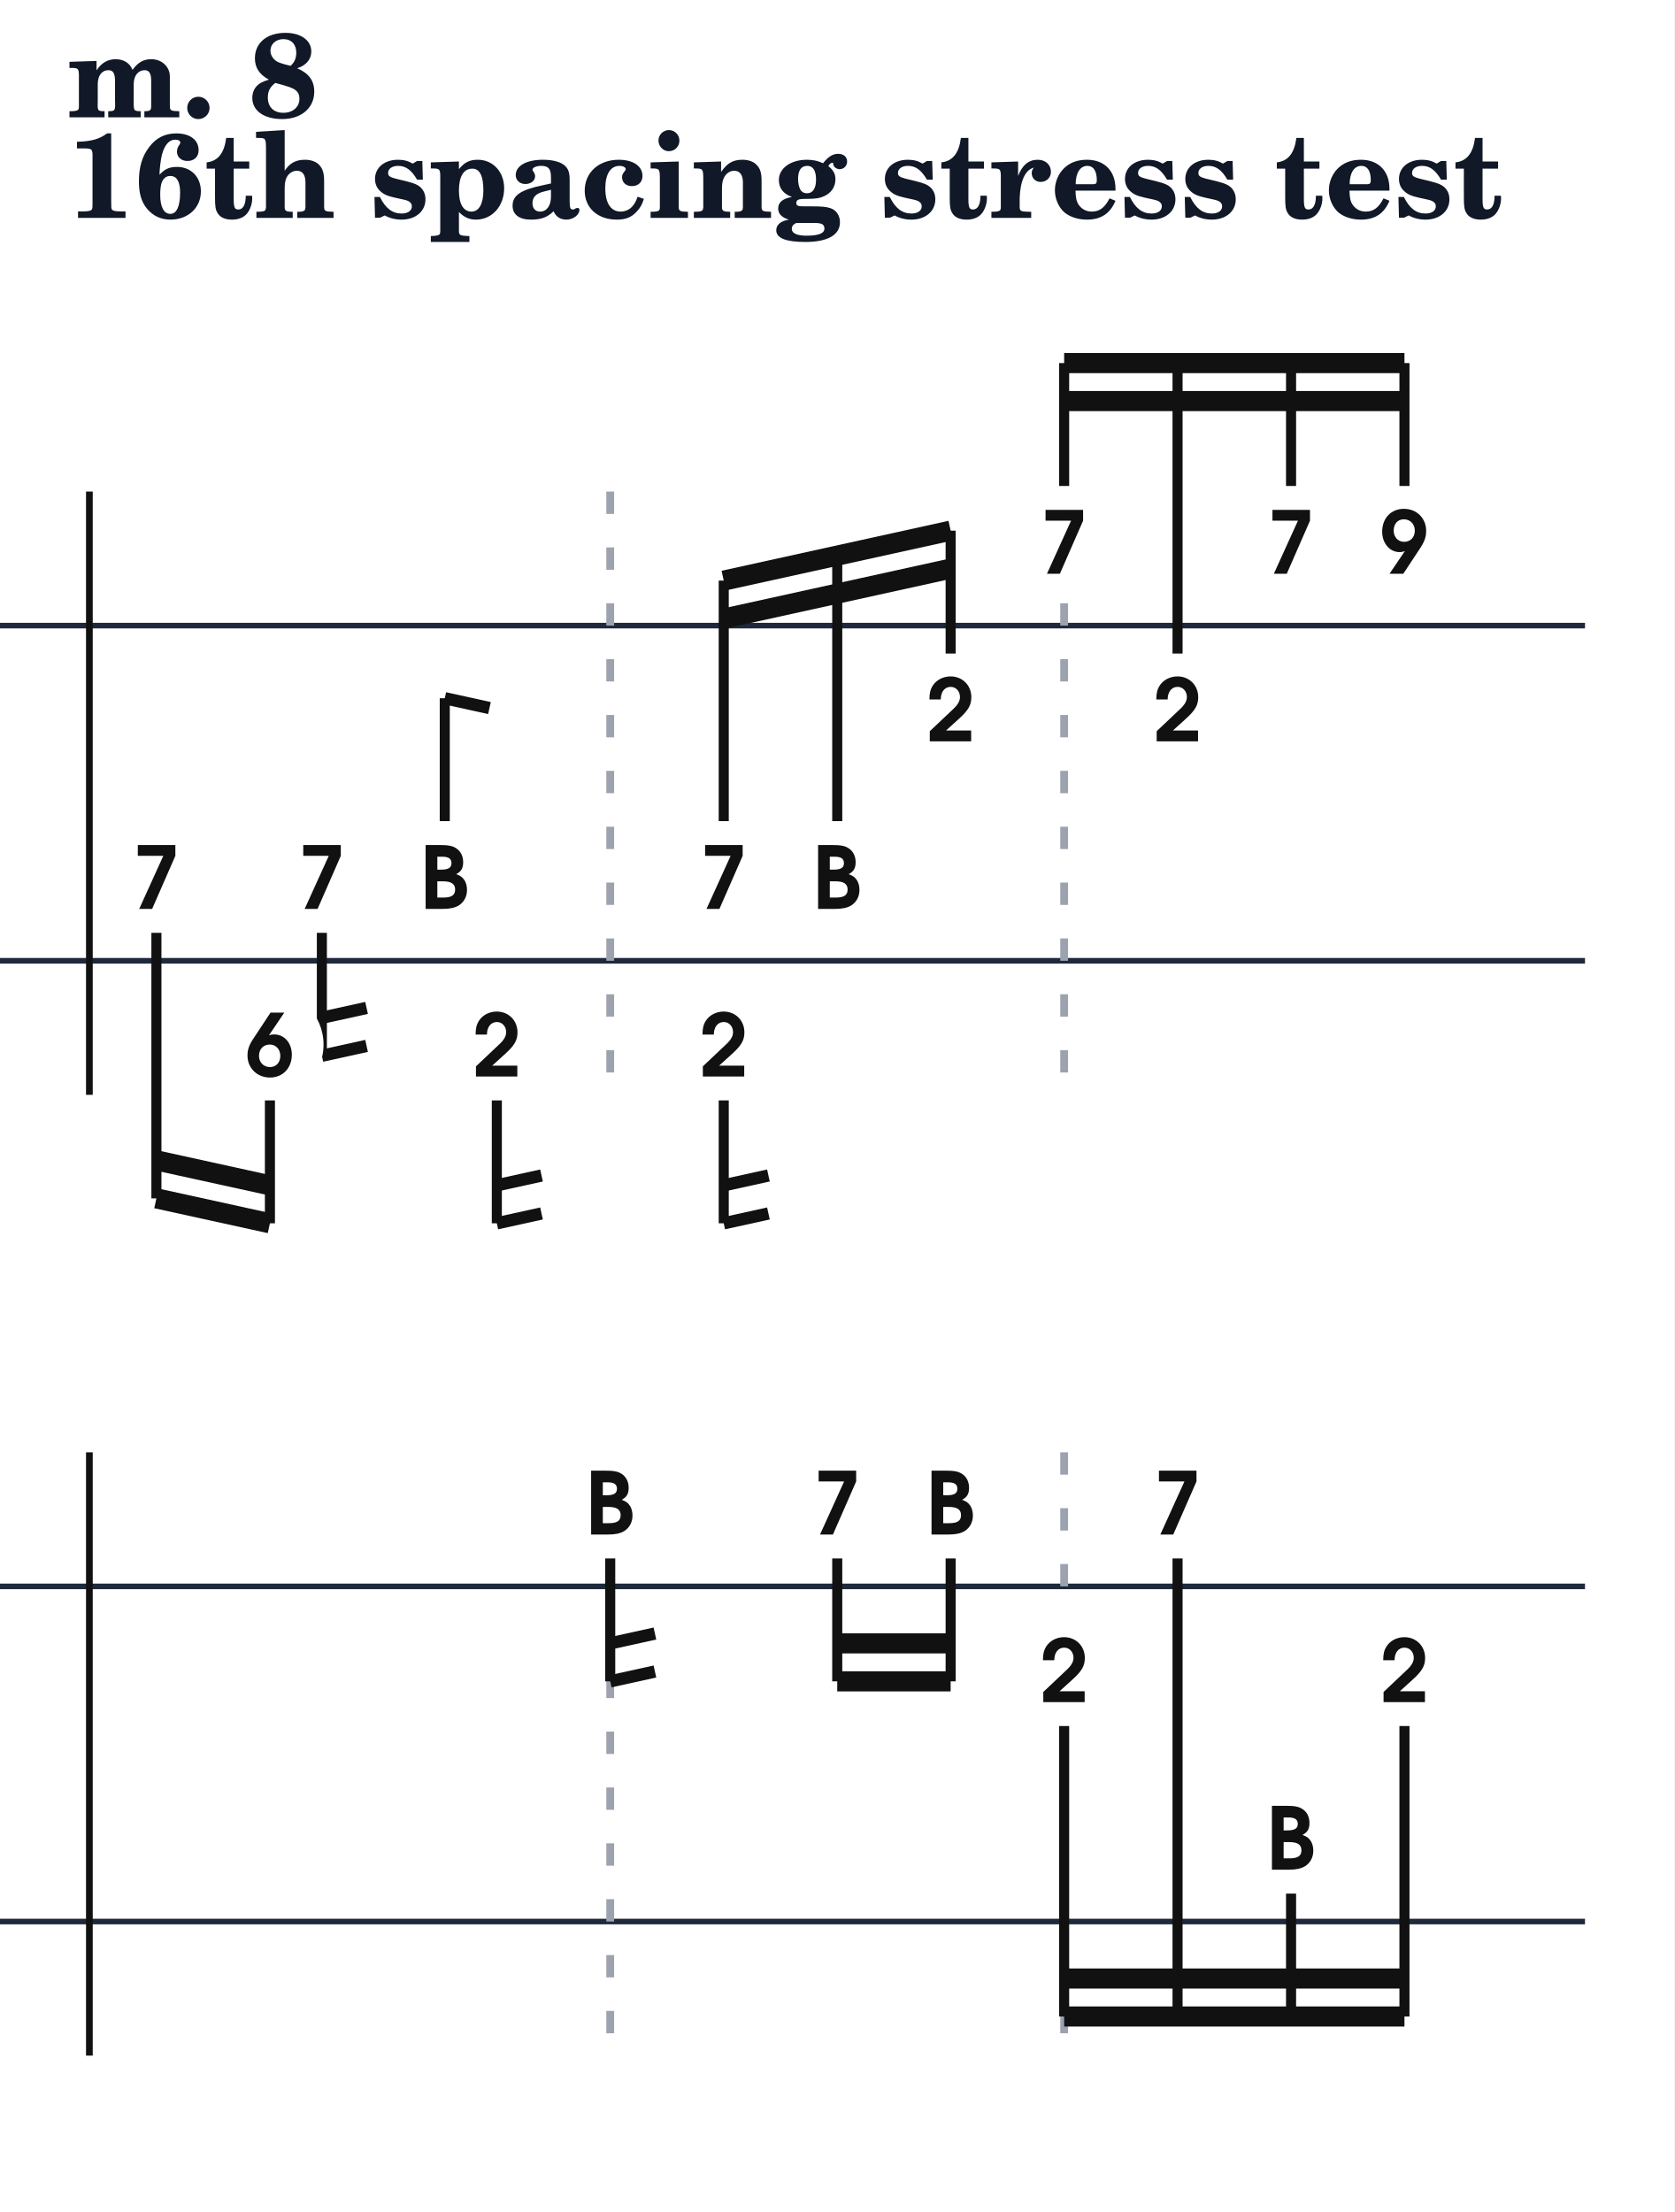
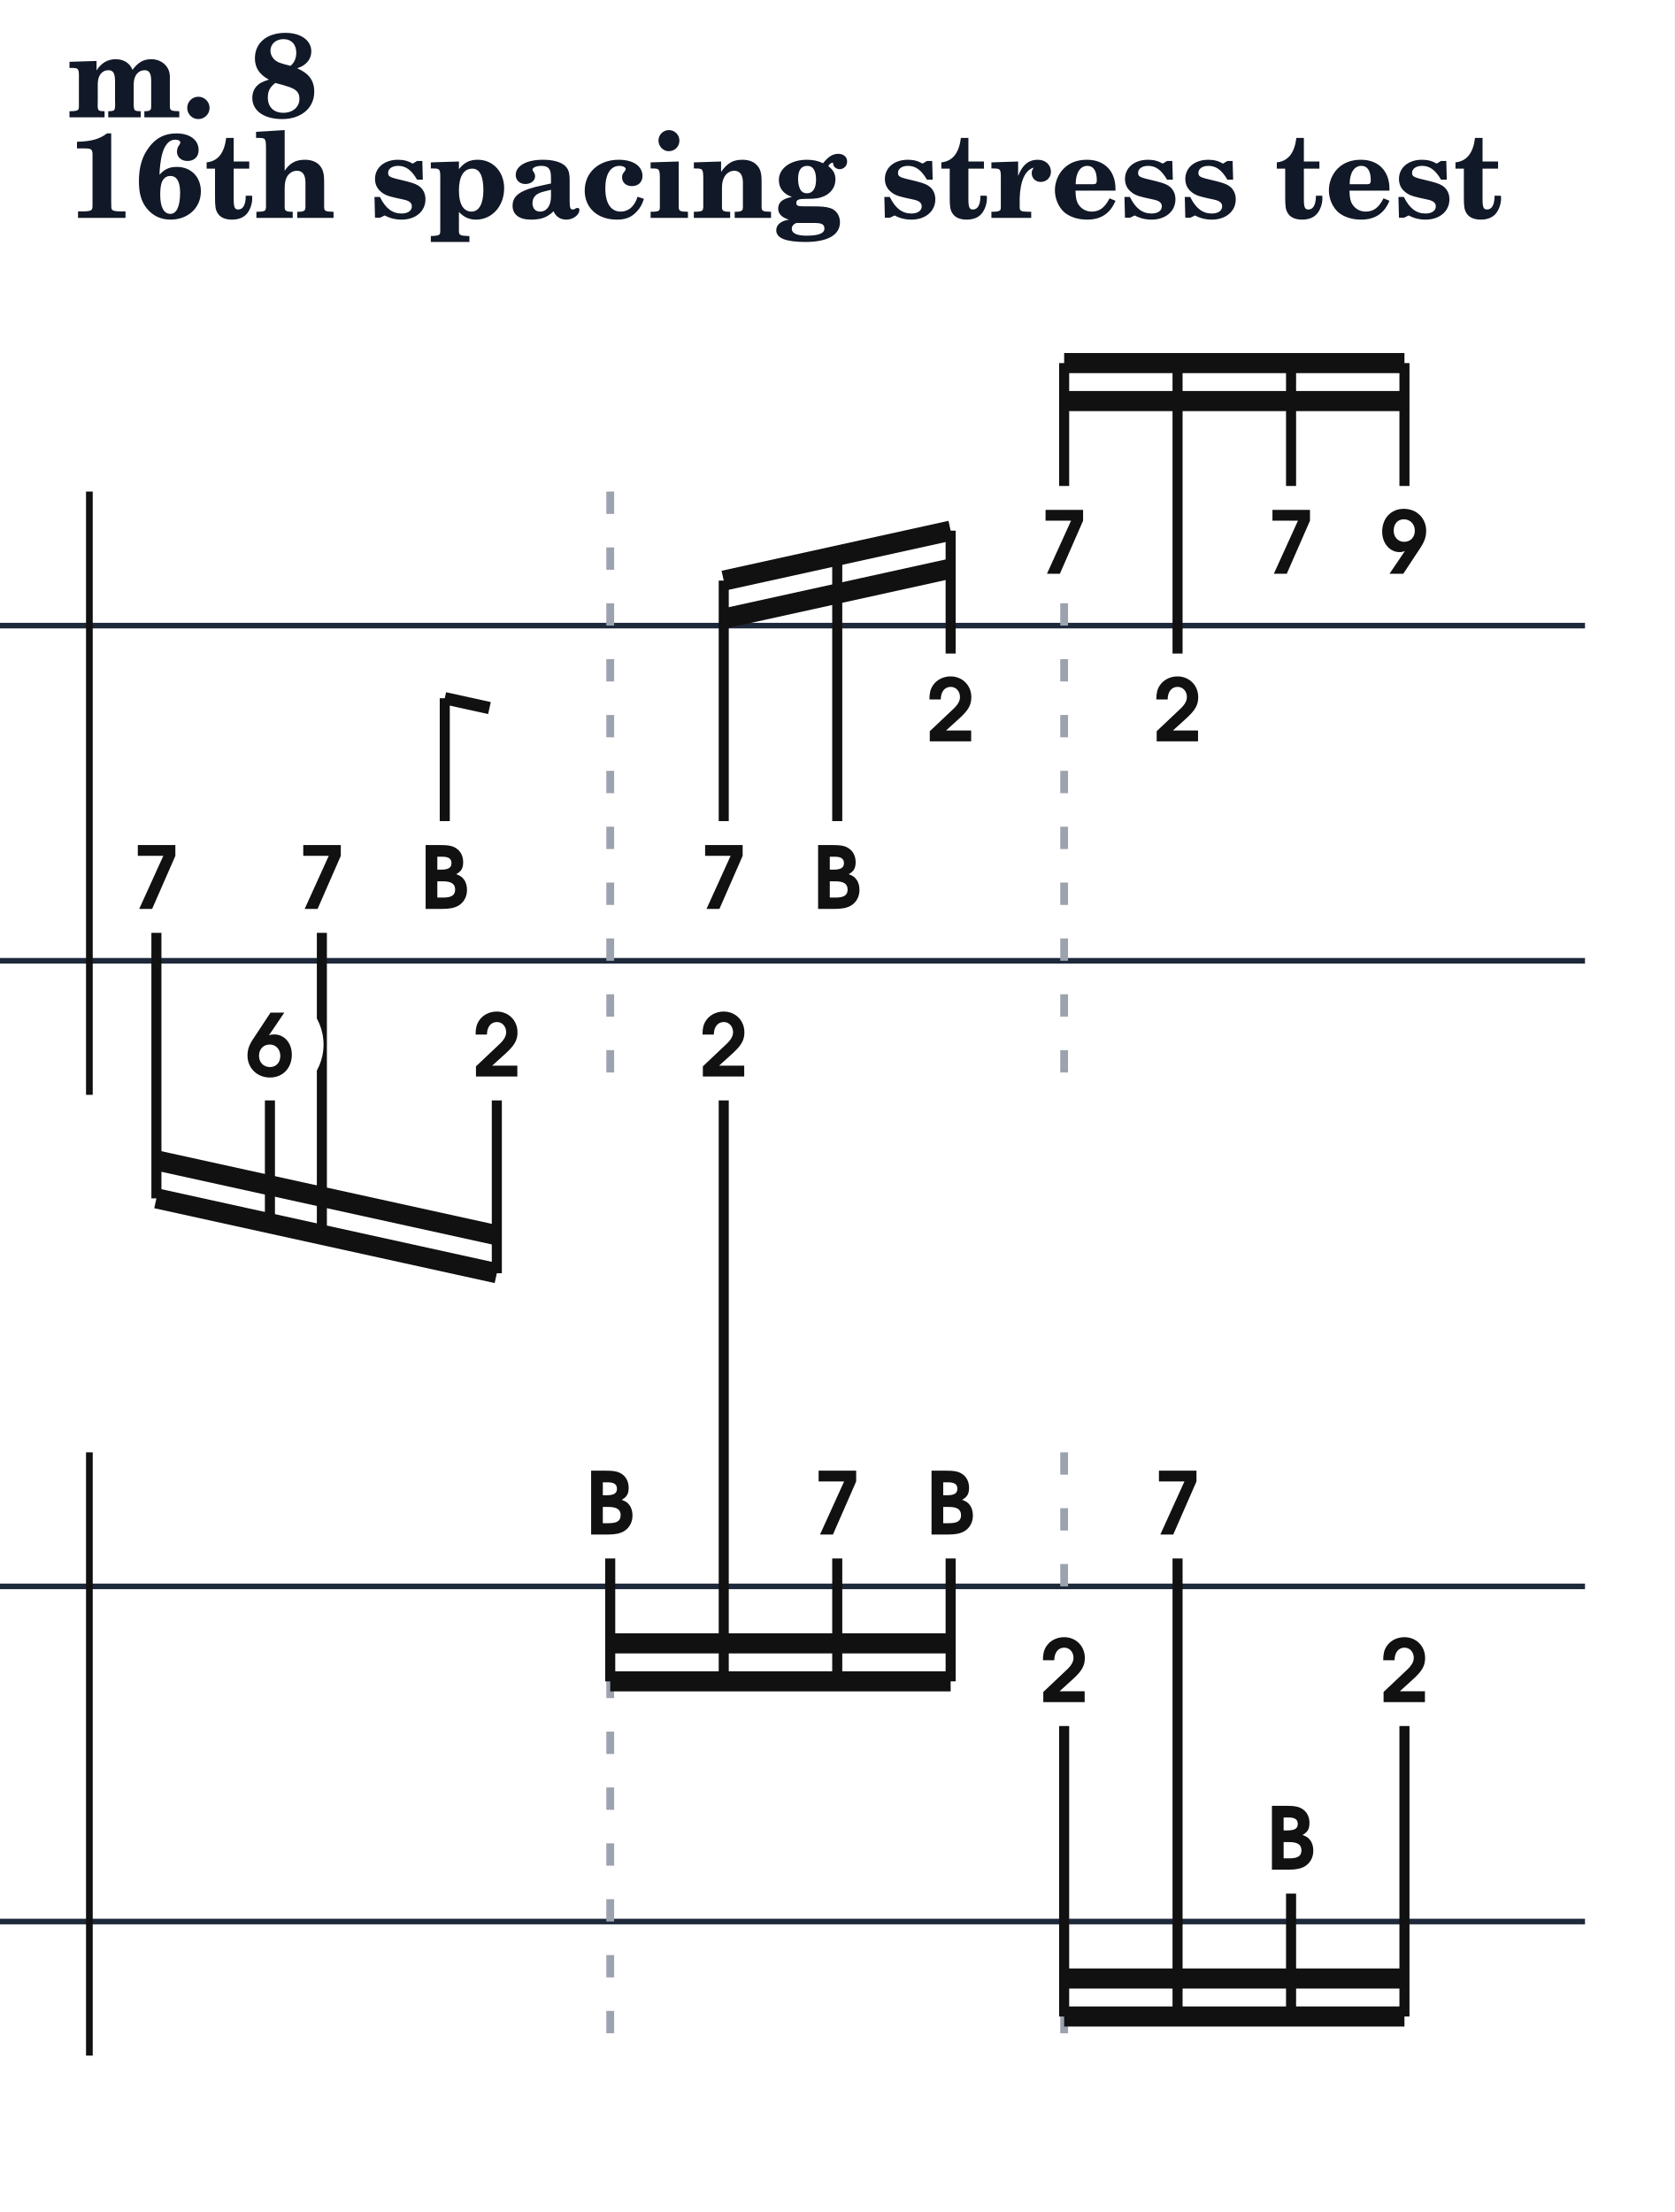
<svg xmlns="http://www.w3.org/2000/svg" viewBox="429.41 290.63 149.87 198.00" width="149.87pt" height="198.00pt" style="background:#FFFFFF;">
  <defs>
    <style>
      .janko-title { font-family: "Century Schoolbook", "Baskerville", "Liberation Serif", "DejaVu Serif", "Times New Roman", Georgia, serif; font-weight: 600; font-size: 11pt; letter-spacing: 0.3px; fill: #111111; }
      .janko-subtitle { font-family: "Century Schoolbook", "Baskerville", "Liberation Serif", "DejaVu Serif", "Times New Roman", Georgia, serif; font-style: italic; font-size: 8.5pt; fill: #333333; }
      .janko-meta { font-family: "Century Schoolbook", "Baskerville", "Liberation Serif", "DejaVu Serif", "Times New Roman", Georgia, serif; font-style: italic; font-size: 8pt; fill: #222222; }
-       .janko-measure-num { font-family: "Century Schoolbook", "Baskerville", "Liberation Serif", "DejaVu Serif", "Times New Roman", Georgia, serif; font-style: italic; font-size: 8.5pt; fill: #444444; font-weight: bold; }
+       .janko-running-head { font-family: "Century Schoolbook", "Baskerville", "Liberation Serif", "DejaVu Serif", "Times New Roman", Georgia, serif; font-style: italic; font-size: 7pt; fill: #555555; }
+       .janko-page-num { font-family: "Century Schoolbook", "Baskerville", "Liberation Serif", "DejaVu Serif", "Times New Roman", Georgia, serif; font-style: italic; font-size: 8pt; fill: #666666; font-weight: 400; }
+       .janko-measure-num { font-family: "Century Schoolbook", "Baskerville", "Liberation Serif", "DejaVu Serif", "Times New Roman", Georgia, serif; font-style: italic; font-size: 8.5pt; fill: #555555; font-weight: normal; }
      .janko-octave-label { font-family: "DejaVu Sans Mono", monospace; font-size: 7.5pt; font-weight: bold; fill: #6B7280; }
      .janko-hand-label { font-family: "Century Schoolbook", "Baskerville", "Liberation Serif", "DejaVu Serif", "Times New Roman", Georgia, serif; font-style: italic; font-size: 8pt; fill: #555555; }
      .janko-ts-num { font-family: "Century Schoolbook", "Baskerville", "Liberation Serif", "DejaVu Serif", "Times New Roman", Georgia, serif; font-weight: bold; font-size: 14pt; fill: #111111; text-anchor: middle; }
      .janko-caption { font-family: "Century Schoolbook", "Baskerville", "Liberation Serif", "DejaVu Serif", "Times New Roman", Georgia, serif; font-weight: 600; font-size: 8pt; fill: #111827; }
      .janko-caption-sub { font-family: "Century Schoolbook", "Baskerville", "Liberation Serif", "DejaVu Serif", "Times New Roman", Georgia, serif; font-style: italic; font-size: 7.5pt; fill: #4B5563; }
      .janko-digit { font-family: "URW Gothic", "Century Gothic", "ITC Avant Garde Gothic", "Avant Garde", sans-serif; text-anchor: middle; font-weight: bold; }
    </style>
  </defs>
  <rect x="429.41" y="290.63" width="149.87" height="198.00" fill="#FFFFFF" />
  <text x="435.41" y="301.13" class="janko-caption" font-size="7.00pt">m. 8</text>
  <text x="435.41" y="310.13" class="janko-caption" font-size="7.00pt">16th spacing stress test</text>
  <g class="janko-crop-body">
    <g id="system-2">
-       <text class="janko-measure-num" x="33.80" y="316.63">5</text>
+       <text class="janko-measure-num" x="29.80" y="316.63">5</text>
      <g class="janko-staff-lines">
        <line x1="35.80" y1="346.63" x2="571.28" y2="346.63" stroke="#1E293B" stroke-width="0.50" />
        <line x1="35.80" y1="462.63" x2="571.28" y2="462.63" stroke="#1E293B" stroke-width="0.50" />
        <line x1="35.80" y1="376.63" x2="571.28" y2="376.63" stroke="#1E293B" stroke-width="0.50" />
        <line x1="35.80" y1="432.63" x2="571.28" y2="432.63" stroke="#1E293B" stroke-width="0.50" />
      </g>
      <g class="janko-beat-grid">
        <line class="janko-beat-line" x1="82.42" y1="334.63" x2="82.42" y2="388.63" stroke="#9CA3AF" stroke-width="0.70" stroke-dasharray="2,3" />
        <line class="janko-beat-line" x1="82.42" y1="420.63" x2="82.42" y2="474.63" stroke="#9CA3AF" stroke-width="0.70" stroke-dasharray="2,3" />
        <line class="janko-beat-line" x1="123.05" y1="334.63" x2="123.05" y2="388.63" stroke="#9CA3AF" stroke-width="0.70" stroke-dasharray="2,3" />
        <line class="janko-beat-line" x1="123.05" y1="420.63" x2="123.05" y2="474.63" stroke="#9CA3AF" stroke-width="0.70" stroke-dasharray="2,3" />
        <line class="janko-beat-line" x1="216.29" y1="334.63" x2="216.29" y2="388.63" stroke="#9CA3AF" stroke-width="0.70" stroke-dasharray="2,3" />
        <line class="janko-beat-line" x1="216.29" y1="420.63" x2="216.29" y2="474.63" stroke="#9CA3AF" stroke-width="0.70" stroke-dasharray="2,3" />
        <line class="janko-beat-line" x1="256.92" y1="334.63" x2="256.92" y2="388.63" stroke="#9CA3AF" stroke-width="0.70" stroke-dasharray="2,3" />
        <line class="janko-beat-line" x1="256.92" y1="420.63" x2="256.92" y2="474.63" stroke="#9CA3AF" stroke-width="0.70" stroke-dasharray="2,3" />
        <line class="janko-beat-line" x1="350.16" y1="334.63" x2="350.16" y2="388.63" stroke="#9CA3AF" stroke-width="0.70" stroke-dasharray="2,3" />
        <line class="janko-beat-line" x1="350.16" y1="420.63" x2="350.16" y2="474.63" stroke="#9CA3AF" stroke-width="0.70" stroke-dasharray="2,3" />
        <line class="janko-beat-line" x1="390.79" y1="334.63" x2="390.79" y2="388.63" stroke="#9CA3AF" stroke-width="0.70" stroke-dasharray="2,3" />
        <line class="janko-beat-line" x1="390.79" y1="420.63" x2="390.79" y2="474.63" stroke="#9CA3AF" stroke-width="0.70" stroke-dasharray="2,3" />
        <line class="janko-beat-line" x1="484.03" y1="334.63" x2="484.03" y2="388.63" stroke="#9CA3AF" stroke-width="0.70" stroke-dasharray="2,3" />
        <line class="janko-beat-line" x1="484.03" y1="420.63" x2="484.03" y2="474.63" stroke="#9CA3AF" stroke-width="0.70" stroke-dasharray="2,3" />
        <line class="janko-beat-line" x1="524.66" y1="334.63" x2="524.66" y2="388.63" stroke="#9CA3AF" stroke-width="0.70" stroke-dasharray="2,3" />
        <line class="janko-beat-line" x1="524.66" y1="420.63" x2="524.66" y2="474.63" stroke="#9CA3AF" stroke-width="0.70" stroke-dasharray="2,3" />
      </g>
      <g class="janko-barlines">
        <line class="janko-barline" x1="169.67" y1="334.63" x2="169.67" y2="388.63" stroke="#111111" stroke-width="0.60" />
        <line class="janko-barline" x1="169.67" y1="420.63" x2="169.67" y2="474.63" stroke="#111111" stroke-width="0.60" />
        <line class="janko-barline" x1="303.54" y1="334.63" x2="303.54" y2="388.63" stroke="#111111" stroke-width="0.60" />
        <line class="janko-barline" x1="303.54" y1="420.63" x2="303.54" y2="474.63" stroke="#111111" stroke-width="0.60" />
        <line class="janko-barline" x1="437.41" y1="334.63" x2="437.41" y2="388.63" stroke="#111111" stroke-width="0.60" />
        <line class="janko-barline" x1="437.41" y1="420.63" x2="437.41" y2="474.63" stroke="#111111" stroke-width="0.60" />
      </g>
      <g class="janko-notes">
        <g class="janko-beam-group">
-           <line class="janko-stem" x1="41.80" y1="450.13" x2="41.80" y2="439.13" stroke="#111111" stroke-width="0.90" />
-           <line class="janko-stem" x1="51.96" y1="450.13" x2="51.96" y2="439.13" stroke="#111111" stroke-width="0.90" />
-           <line class="janko-beam" x1="41.80" y1="439.13" x2="51.96" y2="439.13" stroke="#111111" stroke-width="1.80" stroke-linecap="butt" />
-           <line class="janko-beam-secondary" x1="41.80" y1="442.53" x2="51.96" y2="442.53" stroke="#111111" stroke-width="1.80" stroke-linecap="butt" />
-         </g>
-         <g class="janko-beam-group">
+           <line class="janko-stem" x1="41.80" y1="450.13" x2="41.80" y2="342.60" stroke="#111111" stroke-width="0.90" />
+           <line class="janko-stem" x1="51.96" y1="450.13" x2="51.96" y2="340.36" stroke="#111111" stroke-width="0.90" />
          <line class="janko-stem" x1="62.11" y1="349.13" x2="62.11" y2="338.13" stroke="#111111" stroke-width="0.90" />
-           <line class="janko-stem" x1="72.27" y1="349.13" x2="72.27" y2="338.13" stroke="#111111" stroke-width="0.90" />
-           <line class="janko-beam" x1="62.11" y1="338.13" x2="72.27" y2="338.13" stroke="#111111" stroke-width="1.80" stroke-linecap="butt" />
-           <line class="janko-beam-secondary" x1="62.11" y1="341.53" x2="72.27" y2="341.53" stroke="#111111" stroke-width="1.80" stroke-linecap="butt" />
+           <line class="janko-stem" x1="72.27" y1="349.13" x2="72.27" y2="335.90" stroke="#111111" stroke-width="0.90" />
+           <line class="janko-beam" x1="41.80" y1="342.60" x2="72.27" y2="335.90" stroke="#111111" stroke-width="1.80" stroke-linecap="butt" />
+           <line class="janko-beam-secondary" x1="41.80" y1="346.00" x2="72.27" y2="339.30" stroke="#111111" stroke-width="1.80" stroke-linecap="butt" />
        </g>
        <g class="janko-beam-group">
          <line class="janko-stem" x1="82.42" y1="349.13" x2="82.42" y2="338.13" stroke="#111111" stroke-width="0.90" />
          <line class="janko-stem" x1="102.73" y1="364.13" x2="102.73" y2="342.60" stroke="#111111" stroke-width="0.90" />
          <line class="janko-beam" x1="82.42" y1="338.13" x2="102.73" y2="342.60" stroke="#111111" stroke-width="1.80" stroke-linecap="butt" />
        </g>
        <g class="janko-beam-group">
          <line class="janko-stem" x1="92.58" y1="445.13" x2="92.58" y2="456.13" stroke="#111111" stroke-width="0.90" />
          <line class="janko-stem" x1="102.73" y1="445.13" x2="102.73" y2="456.13" stroke="#111111" stroke-width="0.90" />
          <line class="janko-stem" x1="112.89" y1="445.13" x2="112.89" y2="456.13" stroke="#111111" stroke-width="0.90" />
          <line class="janko-beam" x1="92.58" y1="456.13" x2="112.89" y2="456.13" stroke="#111111" stroke-width="1.80" stroke-linecap="butt" />
          <line class="janko-beam-secondary" x1="92.58" y1="452.73" x2="112.89" y2="452.73" stroke="#111111" stroke-width="1.80" stroke-linecap="butt" />
        </g>
        <g class="janko-beam-group">
          <line class="janko-stem" x1="117.55" y1="430.13" x2="117.55" y2="449.85" stroke="#111111" stroke-width="0.90" />
          <line class="janko-stem" x1="138.15" y1="430.13" x2="138.15" y2="449.85" stroke="#111111" stroke-width="0.90" />
          <line class="janko-stem" x1="147.75" y1="430.13" x2="147.75" y2="449.85" stroke="#111111" stroke-width="0.90" />
          <line class="janko-stem" x1="157.35" y1="430.13" x2="157.35" y2="449.85" stroke="#111111" stroke-width="0.90" />
          <line class="janko-beam" x1="117.55" y1="449.85" x2="157.35" y2="449.85" stroke="#111111" stroke-width="1.80" stroke-linecap="butt" />
          <line class="janko-beam-secondary" x1="117.55" y1="446.45" x2="157.35" y2="446.45" stroke="#111111" stroke-width="1.80" stroke-linecap="butt" />
        </g>
        <g class="janko-beam-group">
+           <line class="janko-stem" x1="128.55" y1="420.13" x2="128.55" y2="342.35" stroke="#111111" stroke-width="0.90" />
+           <line class="janko-stem" x1="147.75" y1="349.13" x2="147.75" y2="338.13" stroke="#111111" stroke-width="0.90" />
+           <line class="janko-beam" x1="128.55" y1="342.35" x2="147.75" y2="338.13" stroke="#111111" stroke-width="1.80" stroke-linecap="butt" />
+         </g>
+         <g class="janko-beam-group">
          <line class="janko-stem" x1="175.67" y1="445.13" x2="175.67" y2="468.90" stroke="#111111" stroke-width="0.90" />
          <line class="janko-stem" x1="185.83" y1="460.13" x2="185.83" y2="471.13" stroke="#111111" stroke-width="0.90" />
          <line class="janko-beam" x1="175.67" y1="468.90" x2="185.83" y2="471.13" stroke="#111111" stroke-width="1.80" stroke-linecap="butt" />
          <line class="janko-beam-secondary" x1="175.67" y1="465.50" x2="185.83" y2="467.73" stroke="#111111" stroke-width="1.80" stroke-linecap="butt" />
        </g>
        <g class="janko-beam-group">
          <line class="janko-stem" x1="195.98" y1="349.13" x2="195.98" y2="338.13" stroke="#111111" stroke-width="0.90" />
          <line class="janko-stem" x1="206.14" y1="349.13" x2="206.14" y2="338.13" stroke="#111111" stroke-width="0.90" />
          <line class="janko-beam" x1="195.98" y1="338.13" x2="206.14" y2="338.13" stroke="#111111" stroke-width="1.80" stroke-linecap="butt" />
          <line class="janko-beam-secondary" x1="195.98" y1="341.53" x2="206.14" y2="341.53" stroke="#111111" stroke-width="1.80" stroke-linecap="butt" />
        </g>
        <g class="janko-beam-group">
          <line class="janko-stem" x1="216.29" y1="349.13" x2="216.29" y2="338.13" stroke="#111111" stroke-width="0.90" />
          <line class="janko-stem" x1="236.61" y1="364.13" x2="236.61" y2="342.60" stroke="#111111" stroke-width="0.90" />
          <line class="janko-beam" x1="216.29" y1="338.13" x2="236.61" y2="342.60" stroke="#111111" stroke-width="1.80" stroke-linecap="butt" />
        </g>
        <g class="janko-beam-group">
          <line class="janko-stem" x1="226.45" y1="445.13" x2="226.45" y2="458.36" stroke="#111111" stroke-width="0.90" />
          <line class="janko-stem" x1="236.61" y1="445.13" x2="236.61" y2="456.13" stroke="#111111" stroke-width="0.90" />
          <line class="janko-stem" x1="246.76" y1="430.13" x2="246.76" y2="453.90" stroke="#111111" stroke-width="0.90" />
          <line class="janko-beam" x1="226.45" y1="458.36" x2="246.76" y2="453.90" stroke="#111111" stroke-width="1.80" stroke-linecap="butt" />
          <line class="janko-beam-secondary" x1="226.45" y1="454.96" x2="246.76" y2="450.50" stroke="#111111" stroke-width="1.80" stroke-linecap="butt" />
        </g>
        <g class="janko-beam-group">
          <line class="janko-stem" x1="256.92" y1="379.13" x2="256.92" y2="342.60" stroke="#111111" stroke-width="0.90" />
          <line class="janko-stem" x1="277.23" y1="349.13" x2="277.23" y2="338.13" stroke="#111111" stroke-width="0.90" />
          <line class="janko-beam" x1="256.92" y1="342.60" x2="277.23" y2="338.13" stroke="#111111" stroke-width="1.80" stroke-linecap="butt" />
        </g>
        <g class="janko-beam-group">
          <line class="janko-stem" x1="256.92" y1="430.13" x2="256.92" y2="441.13" stroke="#111111" stroke-width="0.90" />
          <line class="janko-stem" x1="267.07" y1="430.13" x2="267.07" y2="441.13" stroke="#111111" stroke-width="0.90" />
-           <line class="janko-beam" x1="256.92" y1="441.13" x2="267.07" y2="441.13" stroke="#111111" stroke-width="1.80" stroke-linecap="butt" />
-           <line class="janko-beam-secondary" x1="256.92" y1="437.73" x2="267.07" y2="437.73" stroke="#111111" stroke-width="1.80" stroke-linecap="butt" />
+           <line class="janko-stem" x1="277.23" y1="389.13" x2="277.23" y2="441.13" stroke="#111111" stroke-width="0.90" />
+           <line class="janko-stem" x1="287.38" y1="430.13" x2="287.38" y2="441.13" stroke="#111111" stroke-width="0.90" />
+           <line class="janko-beam" x1="256.92" y1="441.13" x2="287.38" y2="441.13" stroke="#111111" stroke-width="1.80" stroke-linecap="butt" />
+           <line class="janko-beam-secondary" x1="256.92" y1="437.73" x2="287.38" y2="437.73" stroke="#111111" stroke-width="1.80" stroke-linecap="butt" />
        </g>
        <g class="janko-beam-group">
          <line class="janko-stem" x1="309.54" y1="445.13" x2="309.54" y2="456.13" stroke="#111111" stroke-width="0.90" />
          <line class="janko-stem" x1="319.70" y1="430.13" x2="319.70" y2="453.90" stroke="#111111" stroke-width="0.90" />
          <line class="janko-beam" x1="309.54" y1="456.13" x2="319.70" y2="453.90" stroke="#111111" stroke-width="1.80" stroke-linecap="butt" />
          <line class="janko-beam-secondary" x1="309.54" y1="452.73" x2="319.70" y2="450.50" stroke="#111111" stroke-width="1.80" stroke-linecap="butt" />
        </g>
        <g class="janko-beam-group">
          <line class="janko-stem" x1="329.85" y1="349.13" x2="329.85" y2="338.13" stroke="#111111" stroke-width="0.90" />
          <line class="janko-stem" x1="340.01" y1="349.13" x2="340.01" y2="338.13" stroke="#111111" stroke-width="0.90" />
          <line class="janko-beam" x1="329.85" y1="338.13" x2="340.01" y2="338.13" stroke="#111111" stroke-width="1.80" stroke-linecap="butt" />
          <line class="janko-beam-secondary" x1="329.85" y1="341.53" x2="340.01" y2="341.53" stroke="#111111" stroke-width="1.80" stroke-linecap="butt" />
        </g>
        <g class="janko-beam-group">
          <line class="janko-stem" x1="350.16" y1="349.13" x2="350.16" y2="338.13" stroke="#111111" stroke-width="0.90" />
          <line class="janko-stem" x1="370.48" y1="349.13" x2="370.48" y2="338.13" stroke="#111111" stroke-width="0.90" />
          <line class="janko-beam" x1="350.16" y1="338.13" x2="370.48" y2="338.13" stroke="#111111" stroke-width="1.80" stroke-linecap="butt" />
        </g>
        <g class="janko-beam-group">
-           <line class="janko-stem" x1="360.32" y1="430.13" x2="360.32" y2="441.13" stroke="#111111" stroke-width="0.90" />
+           <line class="janko-stem" x1="360.32" y1="430.13" x2="360.32" y2="443.36" stroke="#111111" stroke-width="0.90" />
          <line class="janko-stem" x1="370.48" y1="430.13" x2="370.48" y2="441.13" stroke="#111111" stroke-width="0.90" />
-           <line class="janko-beam" x1="360.32" y1="441.13" x2="370.48" y2="441.13" stroke="#111111" stroke-width="1.80" stroke-linecap="butt" />
-           <line class="janko-beam-secondary" x1="360.32" y1="437.73" x2="370.48" y2="437.73" stroke="#111111" stroke-width="1.80" stroke-linecap="butt" />
+           <line class="janko-stem" x1="380.63" y1="389.13" x2="380.63" y2="438.90" stroke="#111111" stroke-width="0.90" />
+           <line class="janko-beam" x1="360.32" y1="443.36" x2="380.63" y2="438.90" stroke="#111111" stroke-width="1.80" stroke-linecap="butt" />
+           <line class="janko-beam-secondary" x1="360.32" y1="439.96" x2="380.63" y2="435.50" stroke="#111111" stroke-width="1.80" stroke-linecap="butt" />
        </g>
        <g class="janko-beam-group">
          <line class="janko-stem" x1="390.79" y1="389.13" x2="390.79" y2="400.13" stroke="#111111" stroke-width="0.90" />
          <line class="janko-stem" x1="400.94" y1="389.13" x2="400.94" y2="400.13" stroke="#111111" stroke-width="0.90" />
-           <line class="janko-beam" x1="390.79" y1="400.13" x2="400.94" y2="400.13" stroke="#111111" stroke-width="1.80" stroke-linecap="butt" />
-           <line class="janko-beam-secondary" x1="390.79" y1="396.73" x2="400.94" y2="396.73" stroke="#111111" stroke-width="1.80" stroke-linecap="butt" />
+           <line class="janko-stem" x1="411.10" y1="389.13" x2="411.10" y2="400.13" stroke="#111111" stroke-width="0.90" />
+           <line class="janko-stem" x1="421.25" y1="389.13" x2="421.25" y2="400.13" stroke="#111111" stroke-width="0.90" />
+           <line class="janko-beam" x1="390.79" y1="400.13" x2="421.25" y2="400.13" stroke="#111111" stroke-width="1.80" stroke-linecap="butt" />
+           <line class="janko-beam-secondary" x1="390.79" y1="396.73" x2="421.25" y2="396.73" stroke="#111111" stroke-width="1.80" stroke-linecap="butt" />
        </g>
        <g class="janko-beam-group">
          <line class="janko-stem" x1="443.41" y1="374.13" x2="443.41" y2="397.90" stroke="#111111" stroke-width="0.90" />
          <line class="janko-stem" x1="453.57" y1="389.13" x2="453.57" y2="400.13" stroke="#111111" stroke-width="0.90" />
-           <line class="janko-beam" x1="443.41" y1="397.90" x2="453.57" y2="400.13" stroke="#111111" stroke-width="1.80" stroke-linecap="butt" />
-           <line class="janko-beam-secondary" x1="443.41" y1="394.50" x2="453.57" y2="396.73" stroke="#111111" stroke-width="1.80" stroke-linecap="butt" />
-         </g>
-         <g class="janko-beam-group">
+           <line class="janko-stem" x1="458.22" y1="374.13" x2="458.22" y2="401.15" stroke="#111111" stroke-width="0.90" />
+           <line class="janko-stem" x1="473.88" y1="389.13" x2="473.88" y2="404.60" stroke="#111111" stroke-width="0.90" />
+           <line class="janko-beam" x1="443.41" y1="397.90" x2="473.88" y2="404.60" stroke="#111111" stroke-width="1.80" stroke-linecap="butt" />
+           <line class="janko-beam-secondary" x1="443.41" y1="394.50" x2="473.88" y2="401.20" stroke="#111111" stroke-width="1.80" stroke-linecap="butt" />
+         </g>
+         <g class="janko-beam-group">
+           <line class="janko-stem" x1="484.03" y1="430.13" x2="484.03" y2="441.13" stroke="#111111" stroke-width="0.90" />
+           <line class="janko-stem" x1="494.19" y1="389.13" x2="494.19" y2="441.13" stroke="#111111" stroke-width="0.90" />
          <line class="janko-stem" x1="504.35" y1="430.13" x2="504.35" y2="441.13" stroke="#111111" stroke-width="0.90" />
          <line class="janko-stem" x1="514.50" y1="430.13" x2="514.50" y2="441.13" stroke="#111111" stroke-width="0.90" />
-           <line class="janko-beam" x1="504.35" y1="441.13" x2="514.50" y2="441.13" stroke="#111111" stroke-width="1.80" stroke-linecap="butt" />
-           <line class="janko-beam-secondary" x1="504.35" y1="437.73" x2="514.50" y2="437.73" stroke="#111111" stroke-width="1.80" stroke-linecap="butt" />
+           <line class="janko-beam" x1="484.03" y1="441.13" x2="514.50" y2="441.13" stroke="#111111" stroke-width="1.80" stroke-linecap="butt" />
+           <line class="janko-beam-secondary" x1="484.03" y1="437.73" x2="514.50" y2="437.73" stroke="#111111" stroke-width="1.80" stroke-linecap="butt" />
        </g>
        <g class="janko-beam-group">
          <line class="janko-stem" x1="494.19" y1="364.13" x2="494.19" y2="342.60" stroke="#111111" stroke-width="0.90" />
          <line class="janko-stem" x1="504.35" y1="364.13" x2="504.35" y2="340.36" stroke="#111111" stroke-width="0.90" />
          <line class="janko-stem" x1="514.50" y1="349.13" x2="514.50" y2="338.13" stroke="#111111" stroke-width="0.90" />
          <line class="janko-beam" x1="494.19" y1="342.60" x2="514.50" y2="338.13" stroke="#111111" stroke-width="1.80" stroke-linecap="butt" />
          <line class="janko-beam-secondary" x1="494.19" y1="346.00" x2="514.50" y2="341.53" stroke="#111111" stroke-width="1.80" stroke-linecap="butt" />
        </g>
        <g class="janko-beam-group">
          <line class="janko-stem" x1="524.66" y1="445.13" x2="524.66" y2="471.13" stroke="#111111" stroke-width="0.90" />
          <line class="janko-stem" x1="534.81" y1="430.13" x2="534.81" y2="471.13" stroke="#111111" stroke-width="0.90" />
          <line class="janko-stem" x1="544.97" y1="460.13" x2="544.97" y2="471.13" stroke="#111111" stroke-width="0.90" />
          <line class="janko-stem" x1="555.12" y1="445.13" x2="555.12" y2="471.13" stroke="#111111" stroke-width="0.90" />
          <line class="janko-beam" x1="524.66" y1="471.13" x2="555.12" y2="471.13" stroke="#111111" stroke-width="1.80" stroke-linecap="butt" />
          <line class="janko-beam-secondary" x1="524.66" y1="467.73" x2="555.12" y2="467.73" stroke="#111111" stroke-width="1.80" stroke-linecap="butt" />
        </g>
        <g class="janko-beam-group">
          <line class="janko-stem" x1="524.66" y1="334.13" x2="524.66" y2="323.13" stroke="#111111" stroke-width="0.90" />
          <line class="janko-stem" x1="534.81" y1="349.13" x2="534.81" y2="323.13" stroke="#111111" stroke-width="0.90" />
          <line class="janko-stem" x1="544.97" y1="334.13" x2="544.97" y2="323.13" stroke="#111111" stroke-width="0.90" />
          <line class="janko-stem" x1="555.12" y1="334.13" x2="555.12" y2="323.13" stroke="#111111" stroke-width="0.90" />
          <line class="janko-beam" x1="524.66" y1="323.13" x2="555.12" y2="323.13" stroke="#111111" stroke-width="1.80" stroke-linecap="butt" />
          <line class="janko-beam-secondary" x1="524.66" y1="326.53" x2="555.12" y2="326.53" stroke="#111111" stroke-width="1.80" stroke-linecap="butt" />
        </g>
        <line class="janko-stem" x1="62.11" y1="460.13" x2="62.11" y2="471.13" stroke="#111111" stroke-width="0.90" />
        <line class="janko-flag" data-stem-x="62.11" data-flag-index="1" x1="62.11" y1="471.13" x2="66.11" y2="470.25" stroke="#111111" stroke-width="1.10" stroke-linecap="butt" data-subdivision-style="kinetic-tab-beam" />
        <circle class="janko-augmentation-dot" cx="54.11" cy="455.13" r="0.75" fill="#111111" />
-         <line class="janko-stem" x1="128.55" y1="420.13" x2="128.55" y2="409.13" stroke="#111111" stroke-width="0.90" />
-         <line class="janko-flag" data-stem-x="128.55" data-flag-index="1" x1="128.55" y1="409.13" x2="132.55" y2="410.01" stroke="#111111" stroke-width="1.10" stroke-linecap="butt" data-subdivision-style="kinetic-tab-beam" />
-         <line class="janko-stem" x1="147.75" y1="349.13" x2="147.75" y2="338.13" stroke="#111111" stroke-width="0.90" />
-         <line class="janko-flag" data-stem-x="147.75" data-flag-index="1" x1="147.75" y1="338.13" x2="151.75" y2="339.01" stroke="#111111" stroke-width="1.10" stroke-linecap="butt" data-subdivision-style="kinetic-tab-beam" />
        <line class="janko-stem" x1="195.98" y1="445.13" x2="195.98" y2="456.13" stroke="#111111" stroke-width="0.90" />
        <line class="janko-flag" data-stem-x="195.98" data-flag-index="1" x1="195.98" y1="456.13" x2="199.98" y2="455.25" stroke="#111111" stroke-width="1.10" stroke-linecap="butt" data-subdivision-style="kinetic-tab-beam" />
        <circle class="janko-augmentation-dot" cx="187.98" cy="440.13" r="0.75" fill="#111111" />
-         <line class="janko-stem" x1="277.23" y1="389.13" x2="277.23" y2="400.13" stroke="#111111" stroke-width="0.90" />
-         <line class="janko-flag" data-stem-x="277.23" data-flag-index="1" x1="277.23" y1="400.13" x2="281.23" y2="399.25" stroke="#111111" stroke-width="1.10" stroke-linecap="butt" data-subdivision-style="kinetic-tab-beam" />
-         <line class="janko-flag" data-stem-x="277.23" data-flag-index="2" x1="277.23" y1="396.73" x2="281.23" y2="395.85" stroke="#111111" stroke-width="1.10" stroke-linecap="butt" data-subdivision-style="kinetic-tab-beam" />
-         <line class="janko-stem" x1="287.38" y1="430.13" x2="287.38" y2="441.13" stroke="#111111" stroke-width="0.90" />
-         <line class="janko-flag" data-stem-x="287.38" data-flag-index="1" x1="287.38" y1="441.13" x2="291.38" y2="440.25" stroke="#111111" stroke-width="1.10" stroke-linecap="butt" data-subdivision-style="kinetic-tab-beam" />
-         <line class="janko-flag" data-stem-x="287.38" data-flag-index="2" x1="287.38" y1="437.73" x2="291.38" y2="436.85" stroke="#111111" stroke-width="1.10" stroke-linecap="butt" data-subdivision-style="kinetic-tab-beam" />
        <line class="janko-stem" x1="329.85" y1="445.13" x2="329.85" y2="456.13" stroke="#111111" stroke-width="0.90" />
        <line class="janko-flag" data-stem-x="329.85" data-flag-index="1" x1="329.85" y1="456.13" x2="333.85" y2="455.25" stroke="#111111" stroke-width="1.10" stroke-linecap="butt" data-subdivision-style="kinetic-tab-beam" />
        <circle class="janko-augmentation-dot" cx="321.85" cy="440.13" r="0.75" fill="#111111" />
-         <line class="janko-stem" x1="380.63" y1="389.13" x2="380.63" y2="400.13" stroke="#111111" stroke-width="0.90" />
-         <line class="janko-flag" data-stem-x="380.63" data-flag-index="1" x1="380.63" y1="400.13" x2="384.63" y2="399.25" stroke="#111111" stroke-width="1.10" stroke-linecap="butt" data-subdivision-style="kinetic-tab-beam" />
-         <line class="janko-flag" data-stem-x="380.63" data-flag-index="2" x1="380.63" y1="396.73" x2="384.63" y2="395.85" stroke="#111111" stroke-width="1.10" stroke-linecap="butt" data-subdivision-style="kinetic-tab-beam" />
        <line class="janko-stem" x1="390.79" y1="334.13" x2="390.79" y2="323.13" stroke="#111111" stroke-width="0.90" />
        <line class="janko-flag" data-stem-x="390.79" data-flag-index="1" x1="390.79" y1="323.13" x2="394.79" y2="324.01" stroke="#111111" stroke-width="1.10" stroke-linecap="butt" data-subdivision-style="kinetic-tab-beam" />
        <line class="janko-stem" x1="411.10" y1="349.13" x2="411.10" y2="338.13" stroke="#111111" stroke-width="0.90" />
-         <line class="janko-stem" x1="411.10" y1="389.13" x2="411.10" y2="400.13" stroke="#111111" stroke-width="0.90" />
-         <line class="janko-flag" data-stem-x="411.10" data-flag-index="1" x1="411.10" y1="400.13" x2="415.10" y2="399.25" stroke="#111111" stroke-width="1.10" stroke-linecap="butt" data-subdivision-style="kinetic-tab-beam" />
-         <line class="janko-flag" data-stem-x="411.10" data-flag-index="2" x1="411.10" y1="396.73" x2="415.10" y2="395.85" stroke="#111111" stroke-width="1.10" stroke-linecap="butt" data-subdivision-style="kinetic-tab-beam" />
-         <line class="janko-stem" x1="421.25" y1="389.13" x2="421.25" y2="400.13" stroke="#111111" stroke-width="0.90" />
-         <line class="janko-flag" data-stem-x="421.25" data-flag-index="1" x1="421.25" y1="400.13" x2="425.25" y2="399.25" stroke="#111111" stroke-width="1.10" stroke-linecap="butt" data-subdivision-style="kinetic-tab-beam" />
-         <line class="janko-flag" data-stem-x="421.25" data-flag-index="2" x1="421.25" y1="396.73" x2="425.25" y2="395.85" stroke="#111111" stroke-width="1.10" stroke-linecap="butt" data-subdivision-style="kinetic-tab-beam" />
-         <line class="janko-stem" x1="458.22" y1="374.13" x2="458.22" y2="385.13" stroke="#111111" stroke-width="0.90" />
-         <line class="janko-flag" data-stem-x="458.22" data-flag-index="1" x1="458.22" y1="385.13" x2="462.22" y2="384.25" stroke="#111111" stroke-width="1.10" stroke-linecap="butt" data-subdivision-style="kinetic-tab-beam" />
-         <line class="janko-flag" data-stem-x="458.22" data-flag-index="2" x1="458.22" y1="381.73" x2="462.22" y2="380.85" stroke="#111111" stroke-width="1.10" stroke-linecap="butt" data-subdivision-style="kinetic-tab-beam" />
        <line class="janko-stem" x1="469.22" y1="364.13" x2="469.22" y2="353.13" stroke="#111111" stroke-width="0.90" />
        <line class="janko-flag" data-stem-x="469.22" data-flag-index="1" x1="469.22" y1="353.13" x2="473.22" y2="354.01" stroke="#111111" stroke-width="1.10" stroke-linecap="butt" data-subdivision-style="kinetic-tab-beam" />
-         <line class="janko-stem" x1="473.88" y1="389.13" x2="473.88" y2="400.13" stroke="#111111" stroke-width="0.90" />
-         <line class="janko-flag" data-stem-x="473.88" data-flag-index="1" x1="473.88" y1="400.13" x2="477.88" y2="399.25" stroke="#111111" stroke-width="1.10" stroke-linecap="butt" data-subdivision-style="kinetic-tab-beam" />
-         <line class="janko-flag" data-stem-x="473.88" data-flag-index="2" x1="473.88" y1="396.73" x2="477.88" y2="395.85" stroke="#111111" stroke-width="1.10" stroke-linecap="butt" data-subdivision-style="kinetic-tab-beam" />
-         <line class="janko-stem" x1="484.03" y1="430.13" x2="484.03" y2="441.13" stroke="#111111" stroke-width="0.90" />
-         <line class="janko-flag" data-stem-x="484.03" data-flag-index="1" x1="484.03" y1="441.13" x2="488.03" y2="440.25" stroke="#111111" stroke-width="1.10" stroke-linecap="butt" data-subdivision-style="kinetic-tab-beam" />
-         <line class="janko-flag" data-stem-x="484.03" data-flag-index="2" x1="484.03" y1="437.73" x2="488.03" y2="436.85" stroke="#111111" stroke-width="1.10" stroke-linecap="butt" data-subdivision-style="kinetic-tab-beam" />
-         <line class="janko-stem" x1="494.19" y1="389.13" x2="494.19" y2="400.13" stroke="#111111" stroke-width="0.90" />
-         <line class="janko-flag" data-stem-x="494.19" data-flag-index="1" x1="494.19" y1="400.13" x2="498.19" y2="399.25" stroke="#111111" stroke-width="1.10" stroke-linecap="butt" data-subdivision-style="kinetic-tab-beam" />
-         <line class="janko-flag" data-stem-x="494.19" data-flag-index="2" x1="494.19" y1="396.73" x2="498.19" y2="395.85" stroke="#111111" stroke-width="1.10" stroke-linecap="butt" data-subdivision-style="kinetic-tab-beam" />
        <circle class="janko-knockout" cx="41.80" cy="455.13" r="4.80" fill="#FFFFFF" />
        <text class="janko-digit" x="41.80" y="457.99" font-weight="700" font-size="5.8pt" fill="#111111">B</text>
        <circle class="janko-knockout" cx="51.96" cy="455.13" r="4.80" fill="#FFFFFF" />
        <text class="janko-digit" x="51.96" y="457.99" font-weight="700" font-size="5.8pt" fill="#111111">9</text>
        <circle class="janko-knockout" cx="62.11" cy="354.13" r="4.80" fill="#FFFFFF" />
        <text class="janko-digit" x="62.11" y="356.99" font-weight="800" font-size="5.8pt" fill="#111111">2</text>
        <circle class="janko-knockout" cx="62.11" cy="455.13" r="4.80" fill="#FFFFFF" />
        <text class="janko-digit" x="62.11" y="457.99" font-weight="700" font-size="5.8pt" fill="#111111">B</text>
        <circle class="janko-knockout" cx="72.27" cy="354.13" r="4.80" fill="#FFFFFF" />
        <text class="janko-digit" x="72.27" y="356.99" font-weight="800" font-size="5.8pt" fill="#111111">0</text>
        <circle class="janko-knockout" cx="82.42" cy="354.13" r="4.80" fill="#FFFFFF" />
        <text class="janko-digit" x="82.42" y="356.99" font-weight="800" font-size="5.8pt" fill="#111111">2</text>
        <circle class="janko-knockout" cx="92.58" cy="440.13" r="4.80" fill="#FFFFFF" />
        <text class="janko-digit" x="92.58" y="442.99" font-weight="800" font-size="5.8pt" fill="#111111">2</text>
        <circle class="janko-knockout" cx="102.73" cy="440.13" r="4.80" fill="#FFFFFF" />
        <text class="janko-digit" x="102.73" y="442.99" font-weight="800" font-size="5.8pt" fill="#111111">4</text>
        <circle class="janko-knockout" cx="102.73" cy="369.13" r="4.80" fill="#FFFFFF" />
        <text class="janko-digit" x="102.73" y="371.99" font-weight="700" font-size="5.8pt" fill="#111111">7</text>
        <circle class="janko-knockout" cx="112.89" cy="440.13" r="4.80" fill="#FFFFFF" />
        <text class="janko-digit" x="112.89" y="442.99" font-weight="800" font-size="5.8pt" fill="#111111">6</text>
        <circle class="janko-knockout" cx="117.55" cy="425.13" r="4.80" fill="#FFFFFF" />
        <text class="janko-digit" x="117.55" y="427.99" font-weight="700" font-size="5.8pt" fill="#111111">7</text>
        <circle class="janko-knockout" cx="128.55" cy="425.13" r="4.80" fill="#FFFFFF" />
        <text class="janko-digit" x="128.55" y="427.99" font-weight="700" font-size="5.8pt" fill="#111111">B</text>
        <circle class="janko-knockout" cx="138.15" cy="425.13" r="4.80" fill="#FFFFFF" />
        <text class="janko-digit" x="138.15" y="427.99" font-weight="700" font-size="5.8pt" fill="#111111">9</text>
        <circle class="janko-knockout" cx="147.75" cy="354.13" r="4.80" fill="#FFFFFF" />
        <text class="janko-digit" x="147.75" y="356.99" font-weight="800" font-size="5.8pt" fill="#111111">2</text>
        <circle class="janko-knockout" cx="147.75" cy="425.13" r="4.80" fill="#FFFFFF" />
        <text class="janko-digit" x="147.75" y="427.99" font-weight="700" font-size="5.8pt" fill="#111111">B</text>
        <circle class="janko-knockout" cx="157.35" cy="425.13" r="4.80" fill="#FFFFFF" />
        <text class="janko-digit" x="157.35" y="427.99" font-weight="700" font-size="5.8pt" fill="#111111">7</text>
        <circle class="janko-knockout" cx="175.67" cy="440.13" r="4.80" fill="#FFFFFF" />
        <text class="janko-digit" x="175.67" y="442.99" font-weight="800" font-size="5.8pt" fill="#111111">0</text>
        <circle class="janko-knockout" cx="185.83" cy="455.13" r="4.80" fill="#FFFFFF" />
        <text class="janko-digit" x="185.83" y="457.99" font-weight="700" font-size="5.8pt" fill="#111111">B</text>
        <circle class="janko-knockout" cx="195.98" cy="440.13" r="4.80" fill="#FFFFFF" />
        <text class="janko-digit" x="195.98" y="442.99" font-weight="800" font-size="5.8pt" fill="#111111">0</text>
        <circle class="janko-knockout" cx="195.98" cy="354.13" r="4.80" fill="#FFFFFF" />
        <text class="janko-digit" x="195.98" y="356.99" font-weight="800" font-size="5.8pt" fill="#111111">4</text>
        <circle class="janko-knockout" cx="206.14" cy="354.13" r="4.80" fill="#FFFFFF" />
        <text class="janko-digit" x="206.14" y="356.99" font-weight="800" font-size="5.8pt" fill="#111111">2</text>
        <circle class="janko-knockout" cx="216.29" cy="354.13" r="4.80" fill="#FFFFFF" />
        <text class="janko-digit" x="216.29" y="356.99" font-weight="800" font-size="5.8pt" fill="#111111">4</text>
        <circle class="janko-knockout" cx="226.45" cy="440.13" r="4.80" fill="#FFFFFF" />
        <text class="janko-digit" x="226.45" y="442.99" font-weight="800" font-size="5.8pt" fill="#111111">4</text>
        <circle class="janko-knockout" cx="236.61" cy="440.13" r="4.80" fill="#FFFFFF" />
        <text class="janko-digit" x="236.61" y="442.99" font-weight="800" font-size="5.8pt" fill="#111111">6</text>
        <circle class="janko-knockout" cx="236.61" cy="369.13" r="4.80" fill="#FFFFFF" />
        <text class="janko-digit" x="236.61" y="371.99" font-weight="700" font-size="5.8pt" fill="#111111">9</text>
        <circle class="janko-knockout" cx="246.76" cy="425.13" r="4.80" fill="#FFFFFF" />
        <text class="janko-digit" x="246.76" y="427.99" font-weight="700" font-size="5.8pt" fill="#111111">7</text>
        <circle class="janko-knockout" cx="256.92" cy="384.13" r="4.80" fill="#FFFFFF" />
        <text class="janko-digit" x="256.92" y="386.99" font-weight="800" font-size="5.8pt" fill="#111111">0</text>
        <circle class="janko-knockout" cx="256.92" cy="425.13" r="4.80" fill="#FFFFFF" />
        <text class="janko-digit" x="256.92" y="427.99" font-weight="700" font-size="5.8pt" fill="#111111">9</text>
        <circle class="janko-knockout" cx="267.07" cy="425.13" r="4.80" fill="#FFFFFF" />
        <text class="janko-digit" x="267.07" y="427.99" font-weight="700" font-size="5.8pt" fill="#111111">B</text>
        <circle class="janko-knockout" cx="277.23" cy="384.13" r="4.80" fill="#FFFFFF" />
        <text class="janko-digit" x="277.23" y="386.99" font-weight="800" font-size="5.8pt" fill="#111111">0</text>
        <circle class="janko-knockout" cx="277.23" cy="354.13" r="4.80" fill="#FFFFFF" />
        <text class="janko-digit" x="277.23" y="356.99" font-weight="800" font-size="5.8pt" fill="#111111">4</text>
        <circle class="janko-knockout" cx="287.38" cy="425.13" r="4.80" fill="#FFFFFF" />
        <text class="janko-digit" x="287.38" y="427.99" font-weight="700" font-size="5.8pt" fill="#111111">9</text>
        <circle class="janko-knockout" cx="309.54" cy="440.13" r="4.80" fill="#FFFFFF" />
        <text class="janko-digit" x="309.54" y="442.99" font-weight="800" font-size="5.8pt" fill="#111111">2</text>
        <circle class="janko-knockout" cx="319.70" cy="425.13" r="4.80" fill="#FFFFFF" />
        <text class="janko-digit" x="319.70" y="427.99" font-weight="700" font-size="5.8pt" fill="#111111">1</text>
        <circle class="janko-knockout" cx="329.85" cy="440.13" r="4.80" fill="#FFFFFF" />
        <text class="janko-digit" x="329.85" y="442.99" font-weight="800" font-size="5.8pt" fill="#111111">2</text>
        <circle class="janko-knockout" cx="329.85" cy="354.13" r="4.80" fill="#FFFFFF" />
        <text class="janko-digit" x="329.85" y="356.99" font-weight="800" font-size="5.8pt" fill="#111111">6</text>
        <circle class="janko-knockout" cx="340.01" cy="354.13" r="4.80" fill="#FFFFFF" />
        <text class="janko-digit" x="340.01" y="356.99" font-weight="800" font-size="5.8pt" fill="#111111">4</text>
        <circle class="janko-knockout" cx="350.16" cy="354.13" r="4.80" fill="#FFFFFF" />
        <text class="janko-digit" x="350.16" y="356.99" font-weight="800" font-size="5.8pt" fill="#111111">6</text>
        <circle class="janko-knockout" cx="360.32" cy="425.13" r="4.80" fill="#FFFFFF" />
        <text class="janko-digit" x="360.32" y="427.99" font-weight="700" font-size="5.8pt" fill="#111111">9</text>
        <circle class="janko-knockout" cx="370.48" cy="354.13" r="4.80" fill="#FFFFFF" />
        <text class="janko-digit" x="370.48" y="356.99" font-weight="800" font-size="5.8pt" fill="#111111">2</text>
        <circle class="janko-knockout" cx="370.48" cy="425.13" r="4.80" fill="#FFFFFF" />
        <text class="janko-digit" x="370.48" y="427.99" font-weight="700" font-size="5.8pt" fill="#111111">B</text>
        <circle class="janko-knockout" cx="380.63" cy="384.13" r="4.80" fill="#FFFFFF" />
        <text class="janko-digit" x="380.63" y="386.99" font-weight="800" font-size="5.8pt" fill="#111111">0</text>
        <circle class="janko-knockout" cx="390.79" cy="384.13" r="4.80" fill="#FFFFFF" />
        <text class="janko-digit" x="390.79" y="386.99" font-weight="800" font-size="5.8pt" fill="#111111">2</text>
        <circle class="janko-knockout" cx="390.79" cy="339.13" r="4.80" fill="#FFFFFF" />
        <text class="janko-digit" x="390.79" y="341.99" font-weight="700" font-size="5.8pt" fill="#111111">9</text>
        <circle class="janko-knockout" cx="400.94" cy="384.13" r="4.80" fill="#FFFFFF" />
        <text class="janko-digit" x="400.94" y="386.99" font-weight="800" font-size="5.8pt" fill="#111111">4</text>
        <circle class="janko-knockout" cx="411.10" cy="354.13" r="4.80" fill="#FFFFFF" />
        <text class="janko-digit" x="411.10" y="356.99" font-weight="800" font-size="5.8pt" fill="#111111">0</text>
        <circle class="janko-knockout" cx="411.10" cy="384.13" r="4.80" fill="#FFFFFF" />
        <text class="janko-digit" x="411.10" y="386.99" font-weight="800" font-size="5.8pt" fill="#111111">6</text>
        <circle class="janko-knockout" cx="421.25" cy="384.13" r="4.80" fill="#FFFFFF" />
        <text class="janko-digit" x="421.25" y="386.99" font-weight="800" font-size="5.8pt" fill="#111111">2</text>
        <circle class="janko-knockout" cx="443.41" cy="369.13" r="4.80" fill="#FFFFFF" />
        <text class="janko-digit" x="443.41" y="371.99" font-weight="700" font-size="5.8pt" fill="#111111">7</text>
        <circle class="janko-knockout" cx="453.57" cy="384.13" r="4.80" fill="#FFFFFF" />
        <text class="janko-digit" x="453.57" y="386.99" font-weight="800" font-size="5.8pt" fill="#111111">6</text>
        <circle class="janko-knockout" cx="458.22" cy="369.13" r="4.80" fill="#FFFFFF" />
        <text class="janko-digit" x="458.22" y="371.99" font-weight="700" font-size="5.8pt" fill="#111111">7</text>
        <circle class="janko-knockout" cx="469.22" cy="369.13" r="4.80" fill="#FFFFFF" />
        <text class="janko-digit" x="469.22" y="371.99" font-weight="700" font-size="5.8pt" fill="#111111">B</text>
        <circle class="janko-knockout" cx="473.88" cy="384.13" r="4.80" fill="#FFFFFF" />
        <text class="janko-digit" x="473.88" y="386.99" font-weight="800" font-size="5.8pt" fill="#111111">2</text>
        <circle class="janko-knockout" cx="484.03" cy="425.13" r="4.80" fill="#FFFFFF" />
        <text class="janko-digit" x="484.03" y="427.99" font-weight="700" font-size="5.8pt" fill="#111111">B</text>
        <circle class="janko-knockout" cx="494.19" cy="384.13" r="4.80" fill="#FFFFFF" />
        <text class="janko-digit" x="494.19" y="386.99" font-weight="800" font-size="5.8pt" fill="#111111">2</text>
        <circle class="janko-knockout" cx="494.19" cy="369.13" r="4.80" fill="#FFFFFF" />
        <text class="janko-digit" x="494.19" y="371.99" font-weight="700" font-size="5.8pt" fill="#111111">7</text>
        <circle class="janko-knockout" cx="504.35" cy="425.13" r="4.80" fill="#FFFFFF" />
        <text class="janko-digit" x="504.35" y="427.99" font-weight="700" font-size="5.8pt" fill="#111111">7</text>
        <circle class="janko-knockout" cx="504.35" cy="369.13" r="4.80" fill="#FFFFFF" />
        <text class="janko-digit" x="504.35" y="371.99" font-weight="700" font-size="5.8pt" fill="#111111">B</text>
        <circle class="janko-knockout" cx="514.50" cy="354.13" r="4.80" fill="#FFFFFF" />
        <text class="janko-digit" x="514.50" y="356.99" font-weight="800" font-size="5.8pt" fill="#111111">2</text>
        <circle class="janko-knockout" cx="514.50" cy="425.13" r="4.80" fill="#FFFFFF" />
        <text class="janko-digit" x="514.50" y="427.99" font-weight="700" font-size="5.8pt" fill="#111111">B</text>
        <circle class="janko-knockout" cx="524.66" cy="440.13" r="4.80" fill="#FFFFFF" />
        <text class="janko-digit" x="524.66" y="442.99" font-weight="800" font-size="5.8pt" fill="#111111">2</text>
        <circle class="janko-knockout" cx="524.66" cy="339.13" r="4.80" fill="#FFFFFF" />
        <text class="janko-digit" x="524.66" y="341.99" font-weight="700" font-size="5.8pt" fill="#111111">7</text>
        <circle class="janko-knockout" cx="534.81" cy="354.13" r="4.80" fill="#FFFFFF" />
        <text class="janko-digit" x="534.81" y="356.99" font-weight="800" font-size="5.8pt" fill="#111111">2</text>
        <circle class="janko-knockout" cx="534.81" cy="425.13" r="4.80" fill="#FFFFFF" />
        <text class="janko-digit" x="534.81" y="427.99" font-weight="700" font-size="5.8pt" fill="#111111">7</text>
        <circle class="janko-knockout" cx="544.97" cy="339.13" r="4.80" fill="#FFFFFF" />
        <text class="janko-digit" x="544.97" y="341.99" font-weight="700" font-size="5.8pt" fill="#111111">7</text>
        <circle class="janko-knockout" cx="544.97" cy="455.13" r="4.80" fill="#FFFFFF" />
        <text class="janko-digit" x="544.97" y="457.99" font-weight="700" font-size="5.8pt" fill="#111111">B</text>
        <circle class="janko-knockout" cx="555.12" cy="440.13" r="4.80" fill="#FFFFFF" />
        <text class="janko-digit" x="555.12" y="442.99" font-weight="800" font-size="5.8pt" fill="#111111">2</text>
        <circle class="janko-knockout" cx="555.12" cy="339.13" r="4.80" fill="#FFFFFF" />
        <text class="janko-digit" x="555.12" y="341.99" font-weight="700" font-size="5.8pt" fill="#111111">9</text>
      </g>
    </g>
  </g>
</svg>
